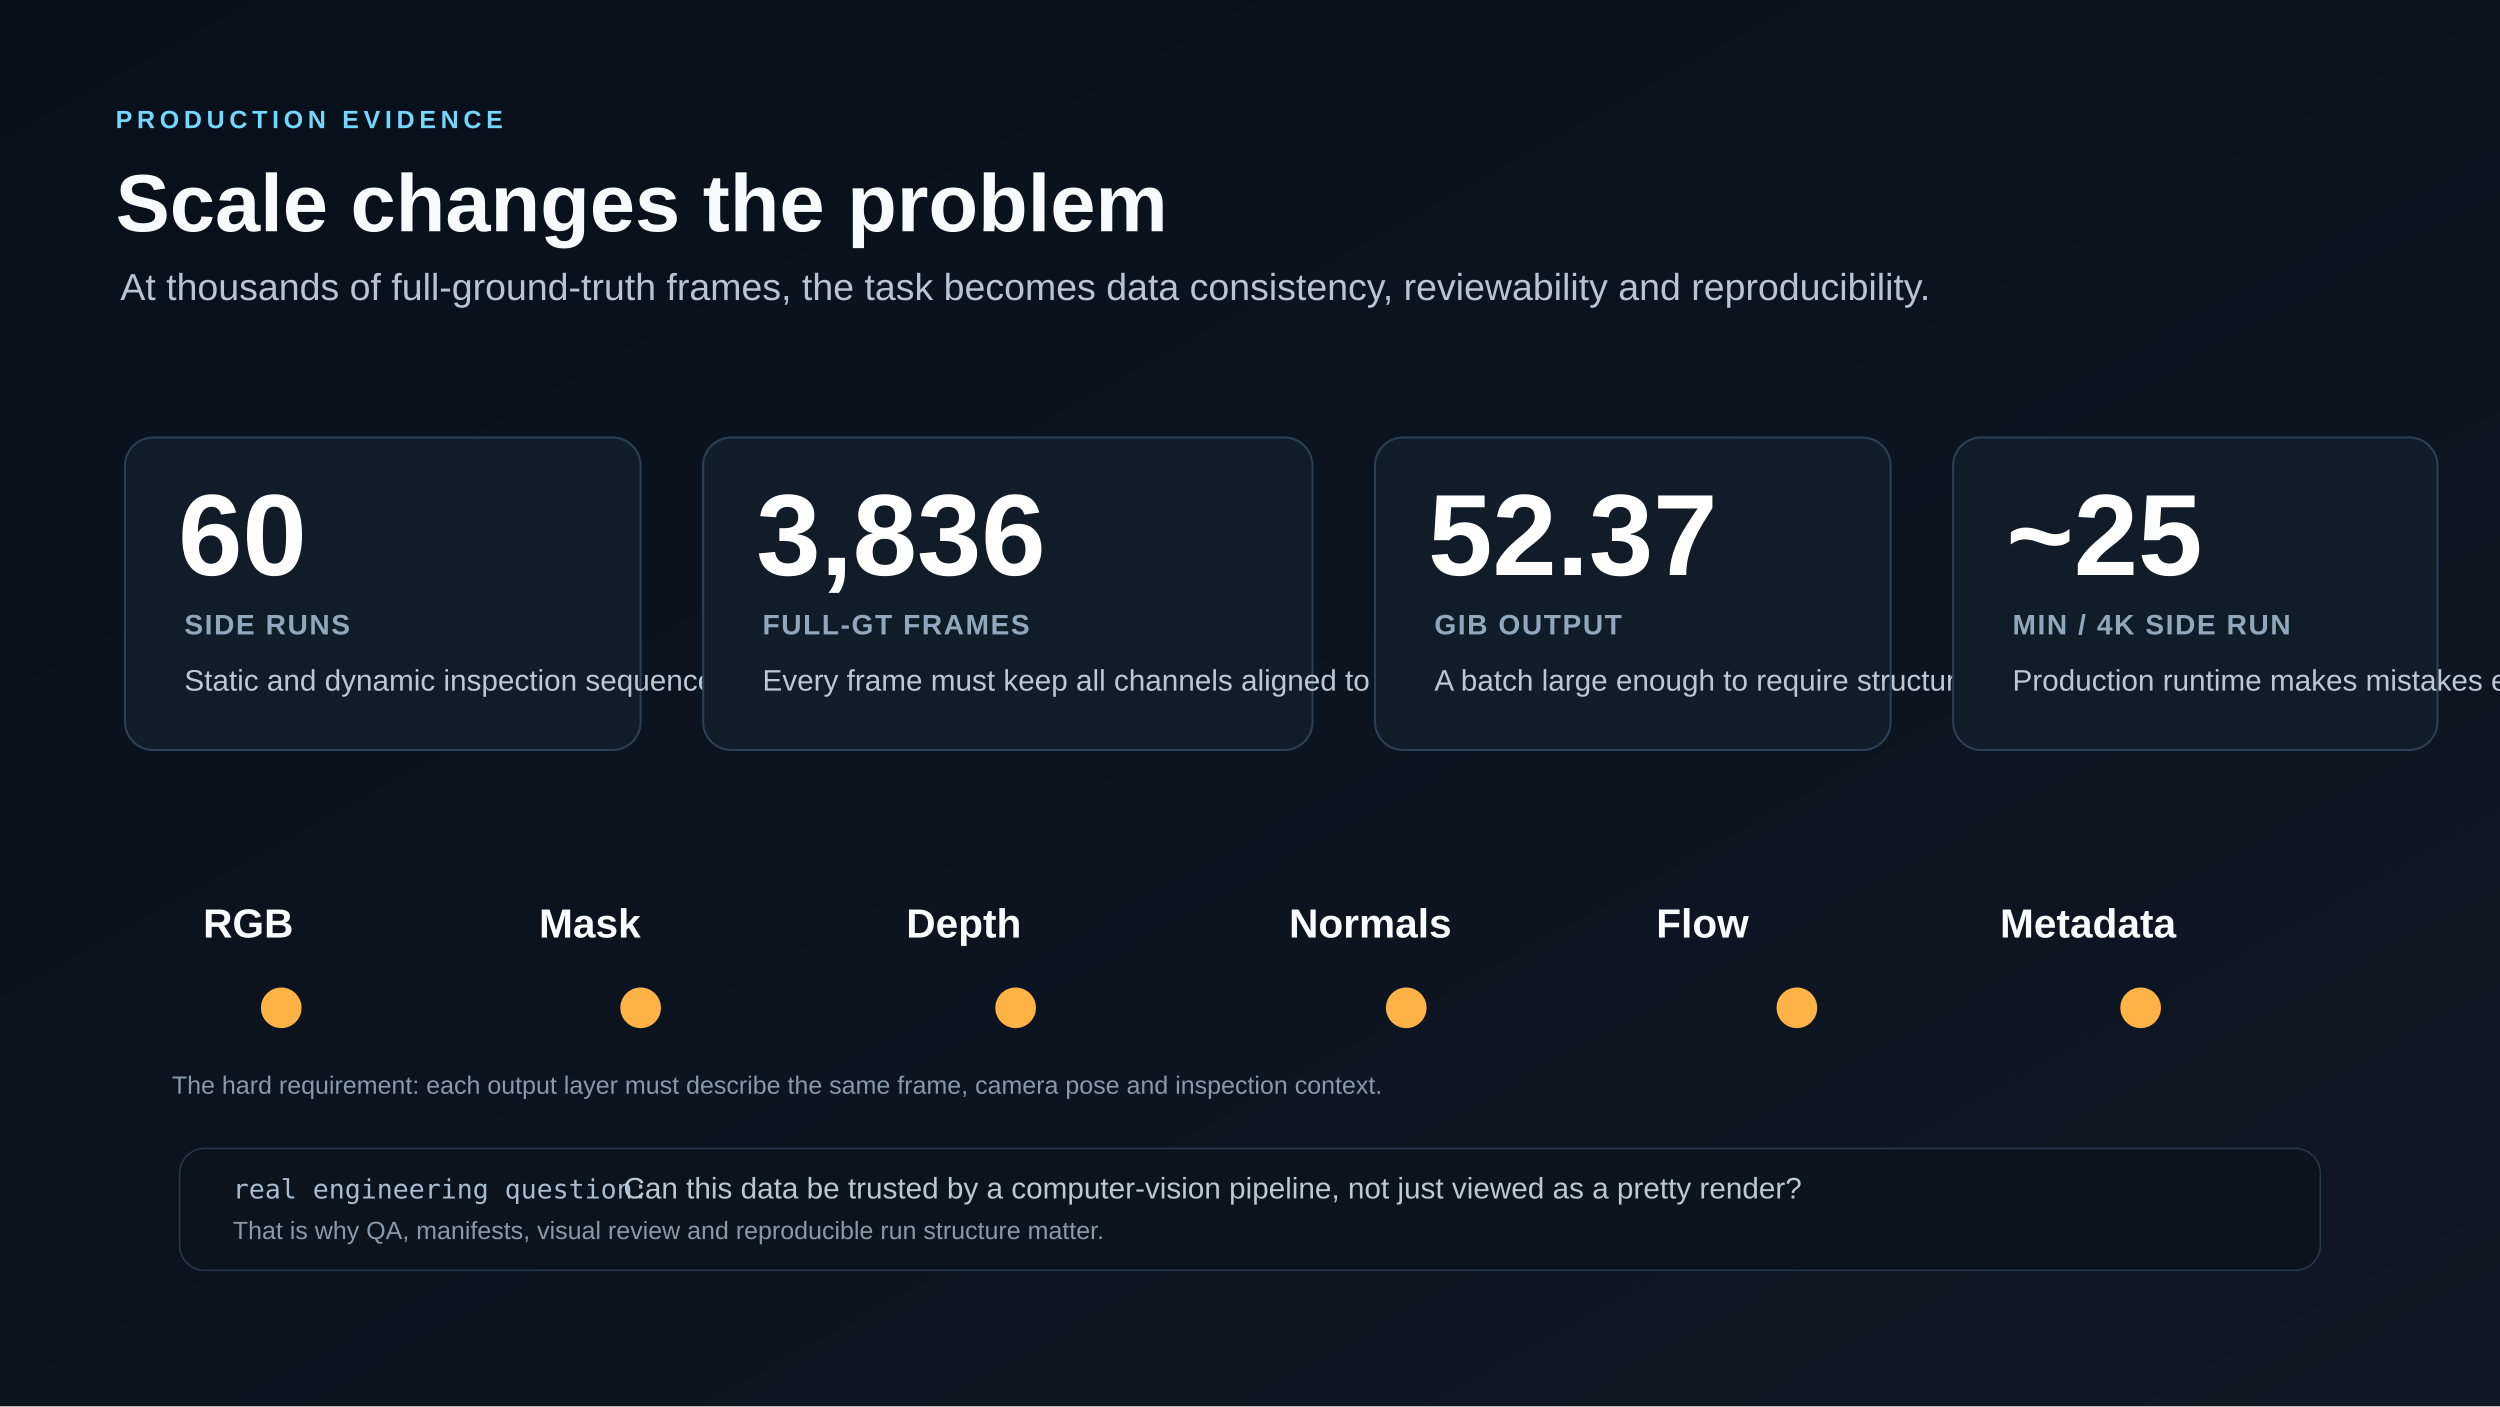
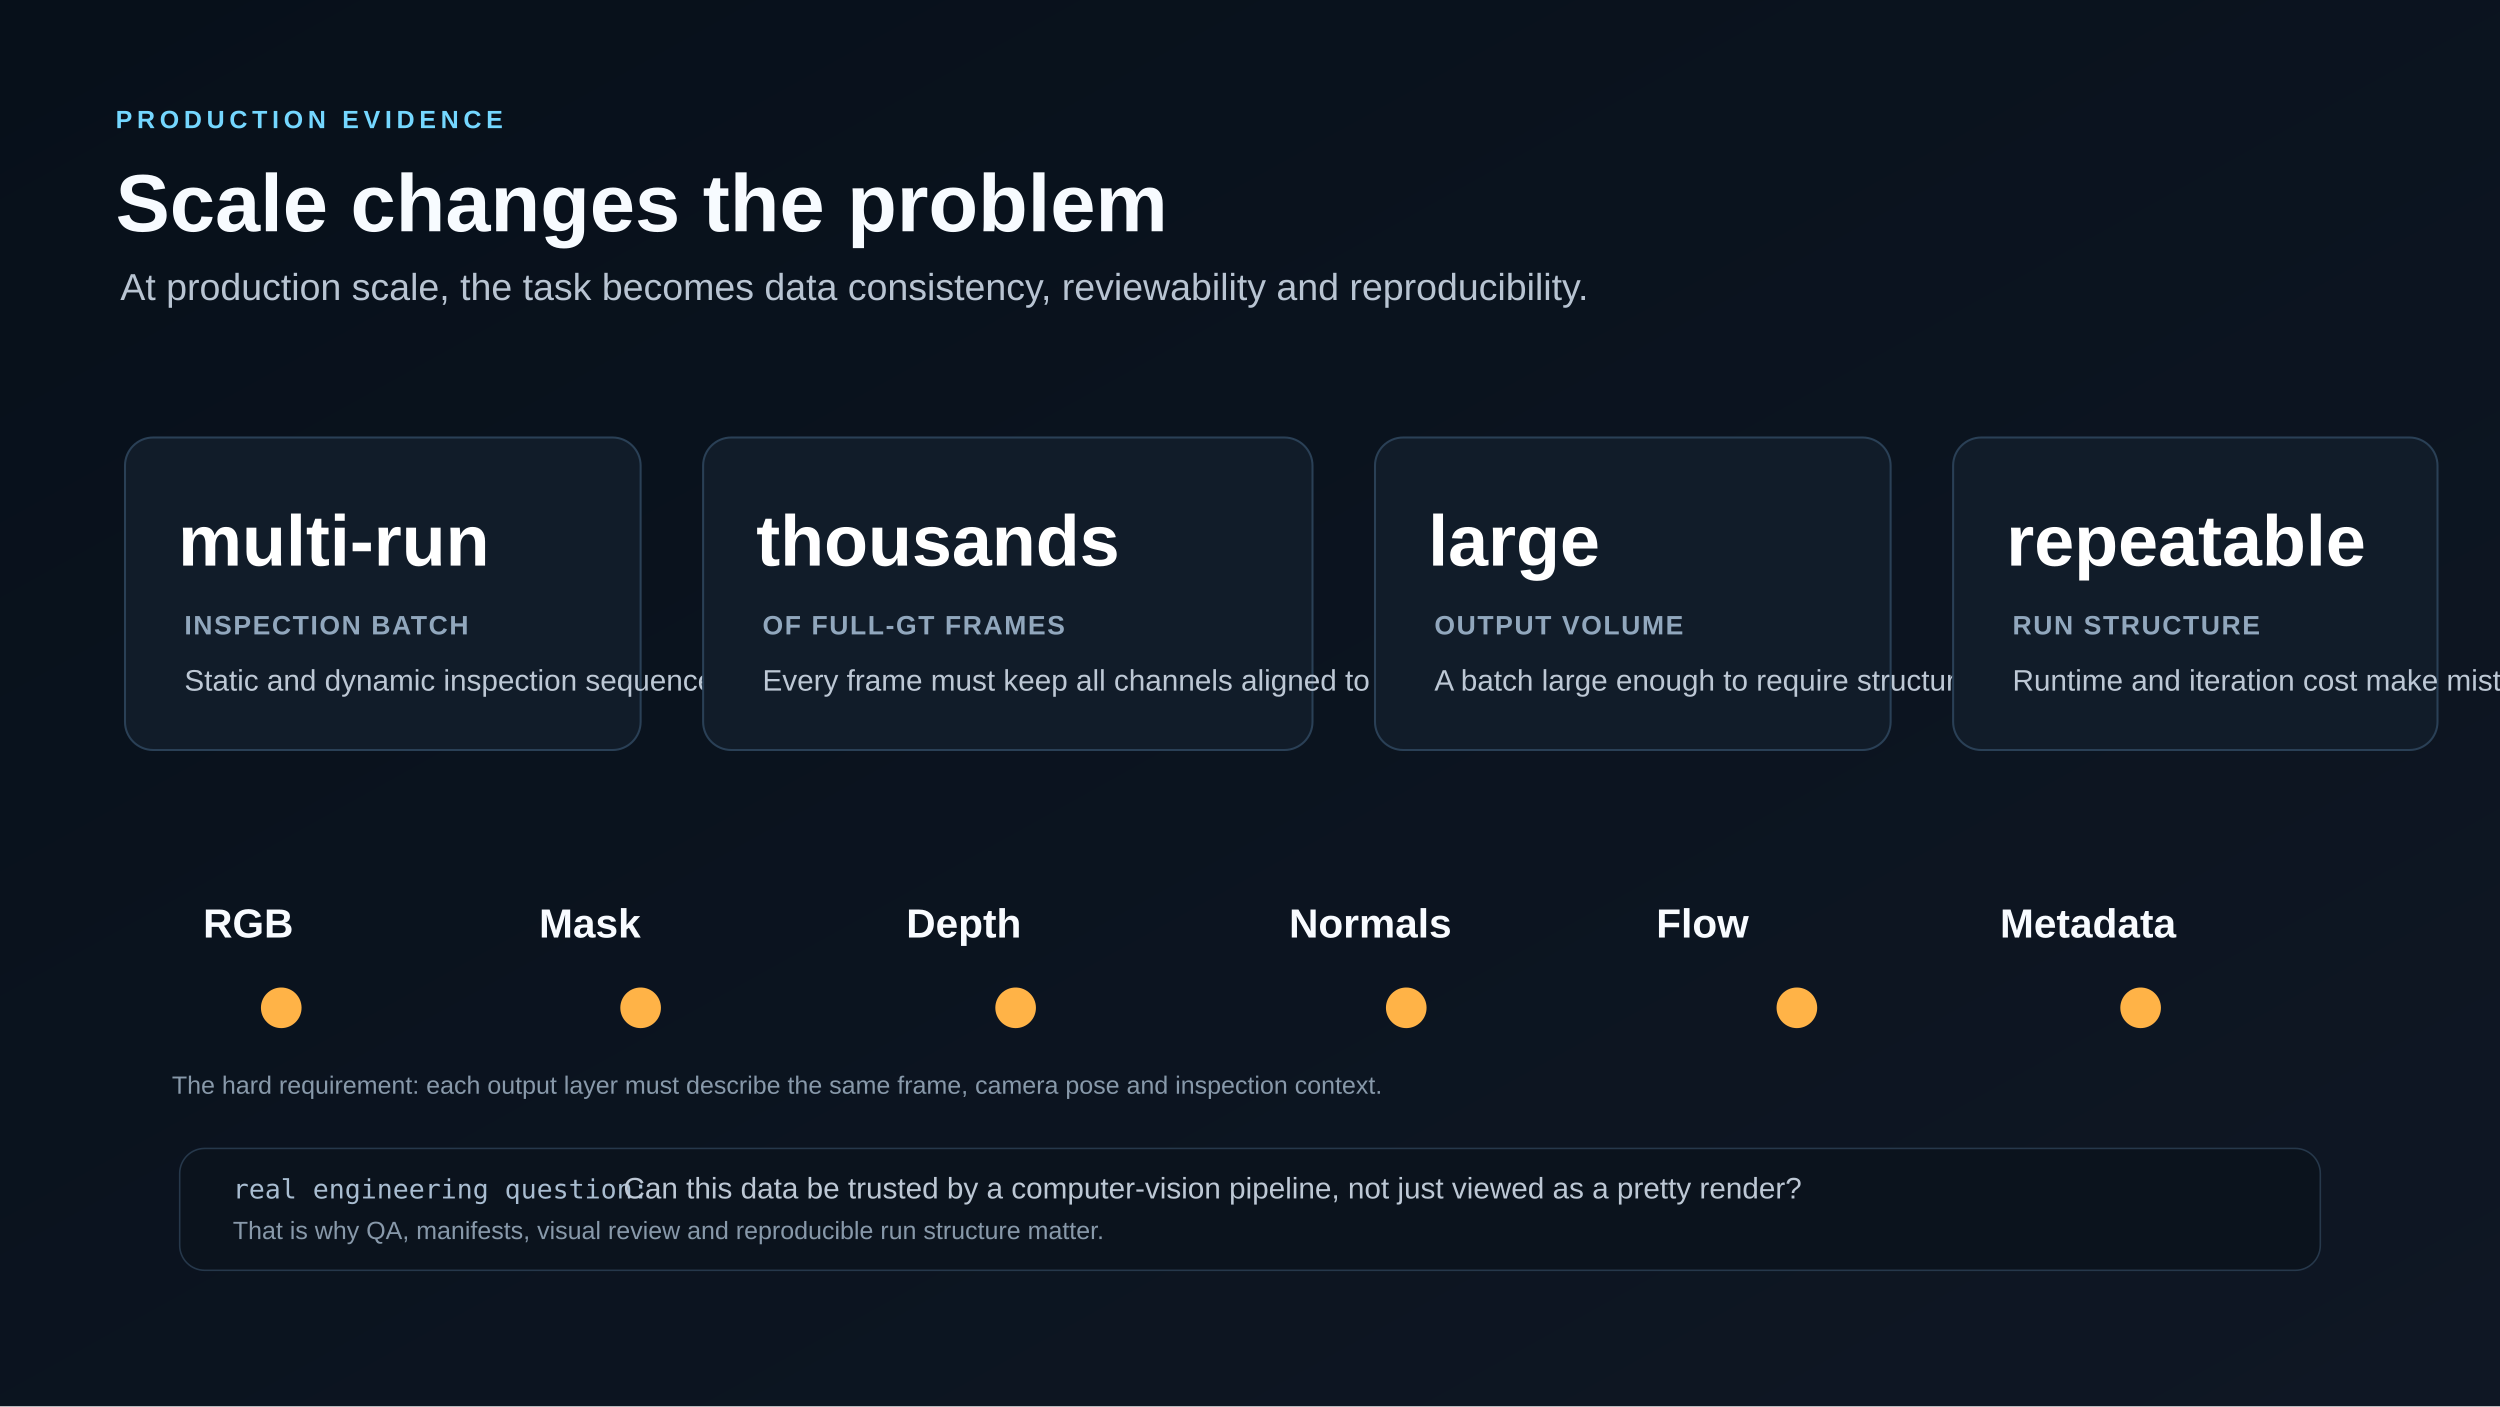
<svg xmlns="http://www.w3.org/2000/svg" width="1600" height="900" viewBox="0 0 1600 900">
  <defs>
    <linearGradient id="bg" x1="0" y1="0" x2="1" y2="1">
      <stop offset="0%" stop-color="#07101a" />
      <stop offset="100%" stop-color="#0f1724" />
    </linearGradient>
    <linearGradient id="a" x1="0" y1="0" x2="1" y2="0">
      <stop offset="0%" stop-color="#2ec8ff" />
      <stop offset="100%" stop-color="#ffb347" />
    </linearGradient>
    <style>
-       .k{font:700 16px Arial,sans-serif;fill:#74d7ff;letter-spacing:3px}.t{font:800 52px Arial,sans-serif;fill:#f7fbff}.s{font:400 24px Arial,sans-serif;fill:#b8c4d2}.m{font:900 74px Arial,sans-serif;fill:#fff}.l{font:700 18px Arial,sans-serif;fill:#91a7bd;letter-spacing:1px}.h{font:800 26px Arial,sans-serif;fill:#f8fbff}.b{font:400 19px Arial,sans-serif;fill:#bdc8d5}.small{font:400 16px Arial,sans-serif;fill:#8899aa}.card{fill:#111c29;stroke:#2a4056;stroke-width:1.3}.line{fill:none;stroke:url(#a);stroke-width:5;stroke-linecap:round}.tick{fill:#ffb347}.mono{font:500 17px Consolas,monospace;fill:#a9bdd1}
+       .k{font:700 16px Arial,sans-serif;fill:#74d7ff;letter-spacing:3px}.t{font:800 52px Arial,sans-serif;fill:#f7fbff}.s{font:400 24px Arial,sans-serif;fill:#b8c4d2}.m{font:900 46px Arial,sans-serif;fill:#fff}.l{font:700 17px Arial,sans-serif;fill:#91a7bd;letter-spacing:1px}.h{font:800 26px Arial,sans-serif;fill:#f8fbff}.b{font:400 19px Arial,sans-serif;fill:#bdc8d5}.small{font:400 16px Arial,sans-serif;fill:#8899aa}.card{fill:#111c29;stroke:#2a4056;stroke-width:1.3}.line{fill:none;stroke:url(#a);stroke-width:5;stroke-linecap:round}.tick{fill:#ffb347}.mono{font:500 17px Consolas,monospace;fill:#a9bdd1}
    </style>
  </defs>
  <rect width="1600" height="900" fill="url(#bg)" />
  <text x="74" y="82" class="k">PRODUCTION EVIDENCE</text>
  <text x="74" y="148" class="t">Scale changes the problem</text>
-   <text x="77" y="192" class="s">At thousands of full-ground-truth frames, the task becomes data consistency, reviewability and reproducibility.</text>
+   <text x="77" y="192" class="s">At production scale, the task becomes data consistency, reviewability and reproducibility.</text>
  <g transform="translate(80 280)">
    <rect class="card" x="0" y="0" width="330" height="200" rx="18" />
-     <text x="34" y="88" class="m">60</text>
-     <text x="38" y="126" class="l">SIDE RUNS</text>
+     <text x="34" y="82" class="m">multi-run</text>
+     <text x="38" y="126" class="l">INSPECTION BATCH</text>
    <text x="38" y="162" class="b">Static and dynamic inspection sequences across blade sides.</text>
    <rect class="card" x="370" y="0" width="390" height="200" rx="18" />
-     <text x="404" y="88" class="m">3,836</text>
-     <text x="408" y="126" class="l">FULL-GT FRAMES</text>
+     <text x="404" y="82" class="m">thousands</text>
+     <text x="408" y="126" class="l">OF FULL-GT FRAMES</text>
    <text x="408" y="162" class="b">Every frame must keep all channels aligned to the same camera state.</text>
    <rect class="card" x="800" y="0" width="330" height="200" rx="18" />
-     <text x="834" y="88" class="m">52.37</text>
-     <text x="838" y="126" class="l">GIB OUTPUT</text>
+     <text x="834" y="82" class="m">large</text>
+     <text x="838" y="126" class="l">OUTPUT VOLUME</text>
    <text x="838" y="162" class="b">A batch large enough to require structure, manifests and QA.</text>
    <rect class="card" x="1170" y="0" width="310" height="200" rx="18" />
-     <text x="1204" y="88" class="m">~25</text>
-     <text x="1208" y="126" class="l">MIN / 4K SIDE RUN</text>
-     <text x="1208" y="162" class="b">Production runtime makes mistakes expensive.</text>
+     <text x="1204" y="82" class="m">repeatable</text>
+     <text x="1208" y="126" class="l">RUN STRUCTURE</text>
+     <text x="1208" y="162" class="b">Runtime and iteration cost make mistakes expensive.</text>
  </g>
  <g transform="translate(110 565)">
    <path class="line" d="M0 80 H1320" />
    <circle cx="70" cy="80" r="13" class="tick" />
    <circle cx="300" cy="80" r="13" class="tick" />
    <circle cx="540" cy="80" r="13" class="tick" />
    <circle cx="790" cy="80" r="13" class="tick" />
    <circle cx="1040" cy="80" r="13" class="tick" />
    <circle cx="1260" cy="80" r="13" class="tick" />
    <text x="20" y="35" class="h">RGB</text>
    <text x="235" y="35" class="h">Mask</text>
    <text x="470" y="35" class="h">Depth</text>
    <text x="715" y="35" class="h">Normals</text>
    <text x="950" y="35" class="h">Flow</text>
    <text x="1170" y="35" class="h">Metadata</text>
    <text x="0" y="135" class="small">The hard requirement: each output layer must describe the same frame, camera pose and inspection context.</text>
  </g>
  <g transform="translate(115 735)">
    <rect x="0" y="0" width="1370" height="78" rx="16" fill="#0b131d" stroke="#26384b" />
    <text x="34" y="32" class="mono">real engineering question:</text>
    <text x="284" y="32" class="b">Can this data be trusted by a computer-vision pipeline, not just viewed as a pretty render?</text>
    <text x="34" y="58" class="small">That is why QA, manifests, visual review and reproducible run structure matter.</text>
  </g>
</svg>
